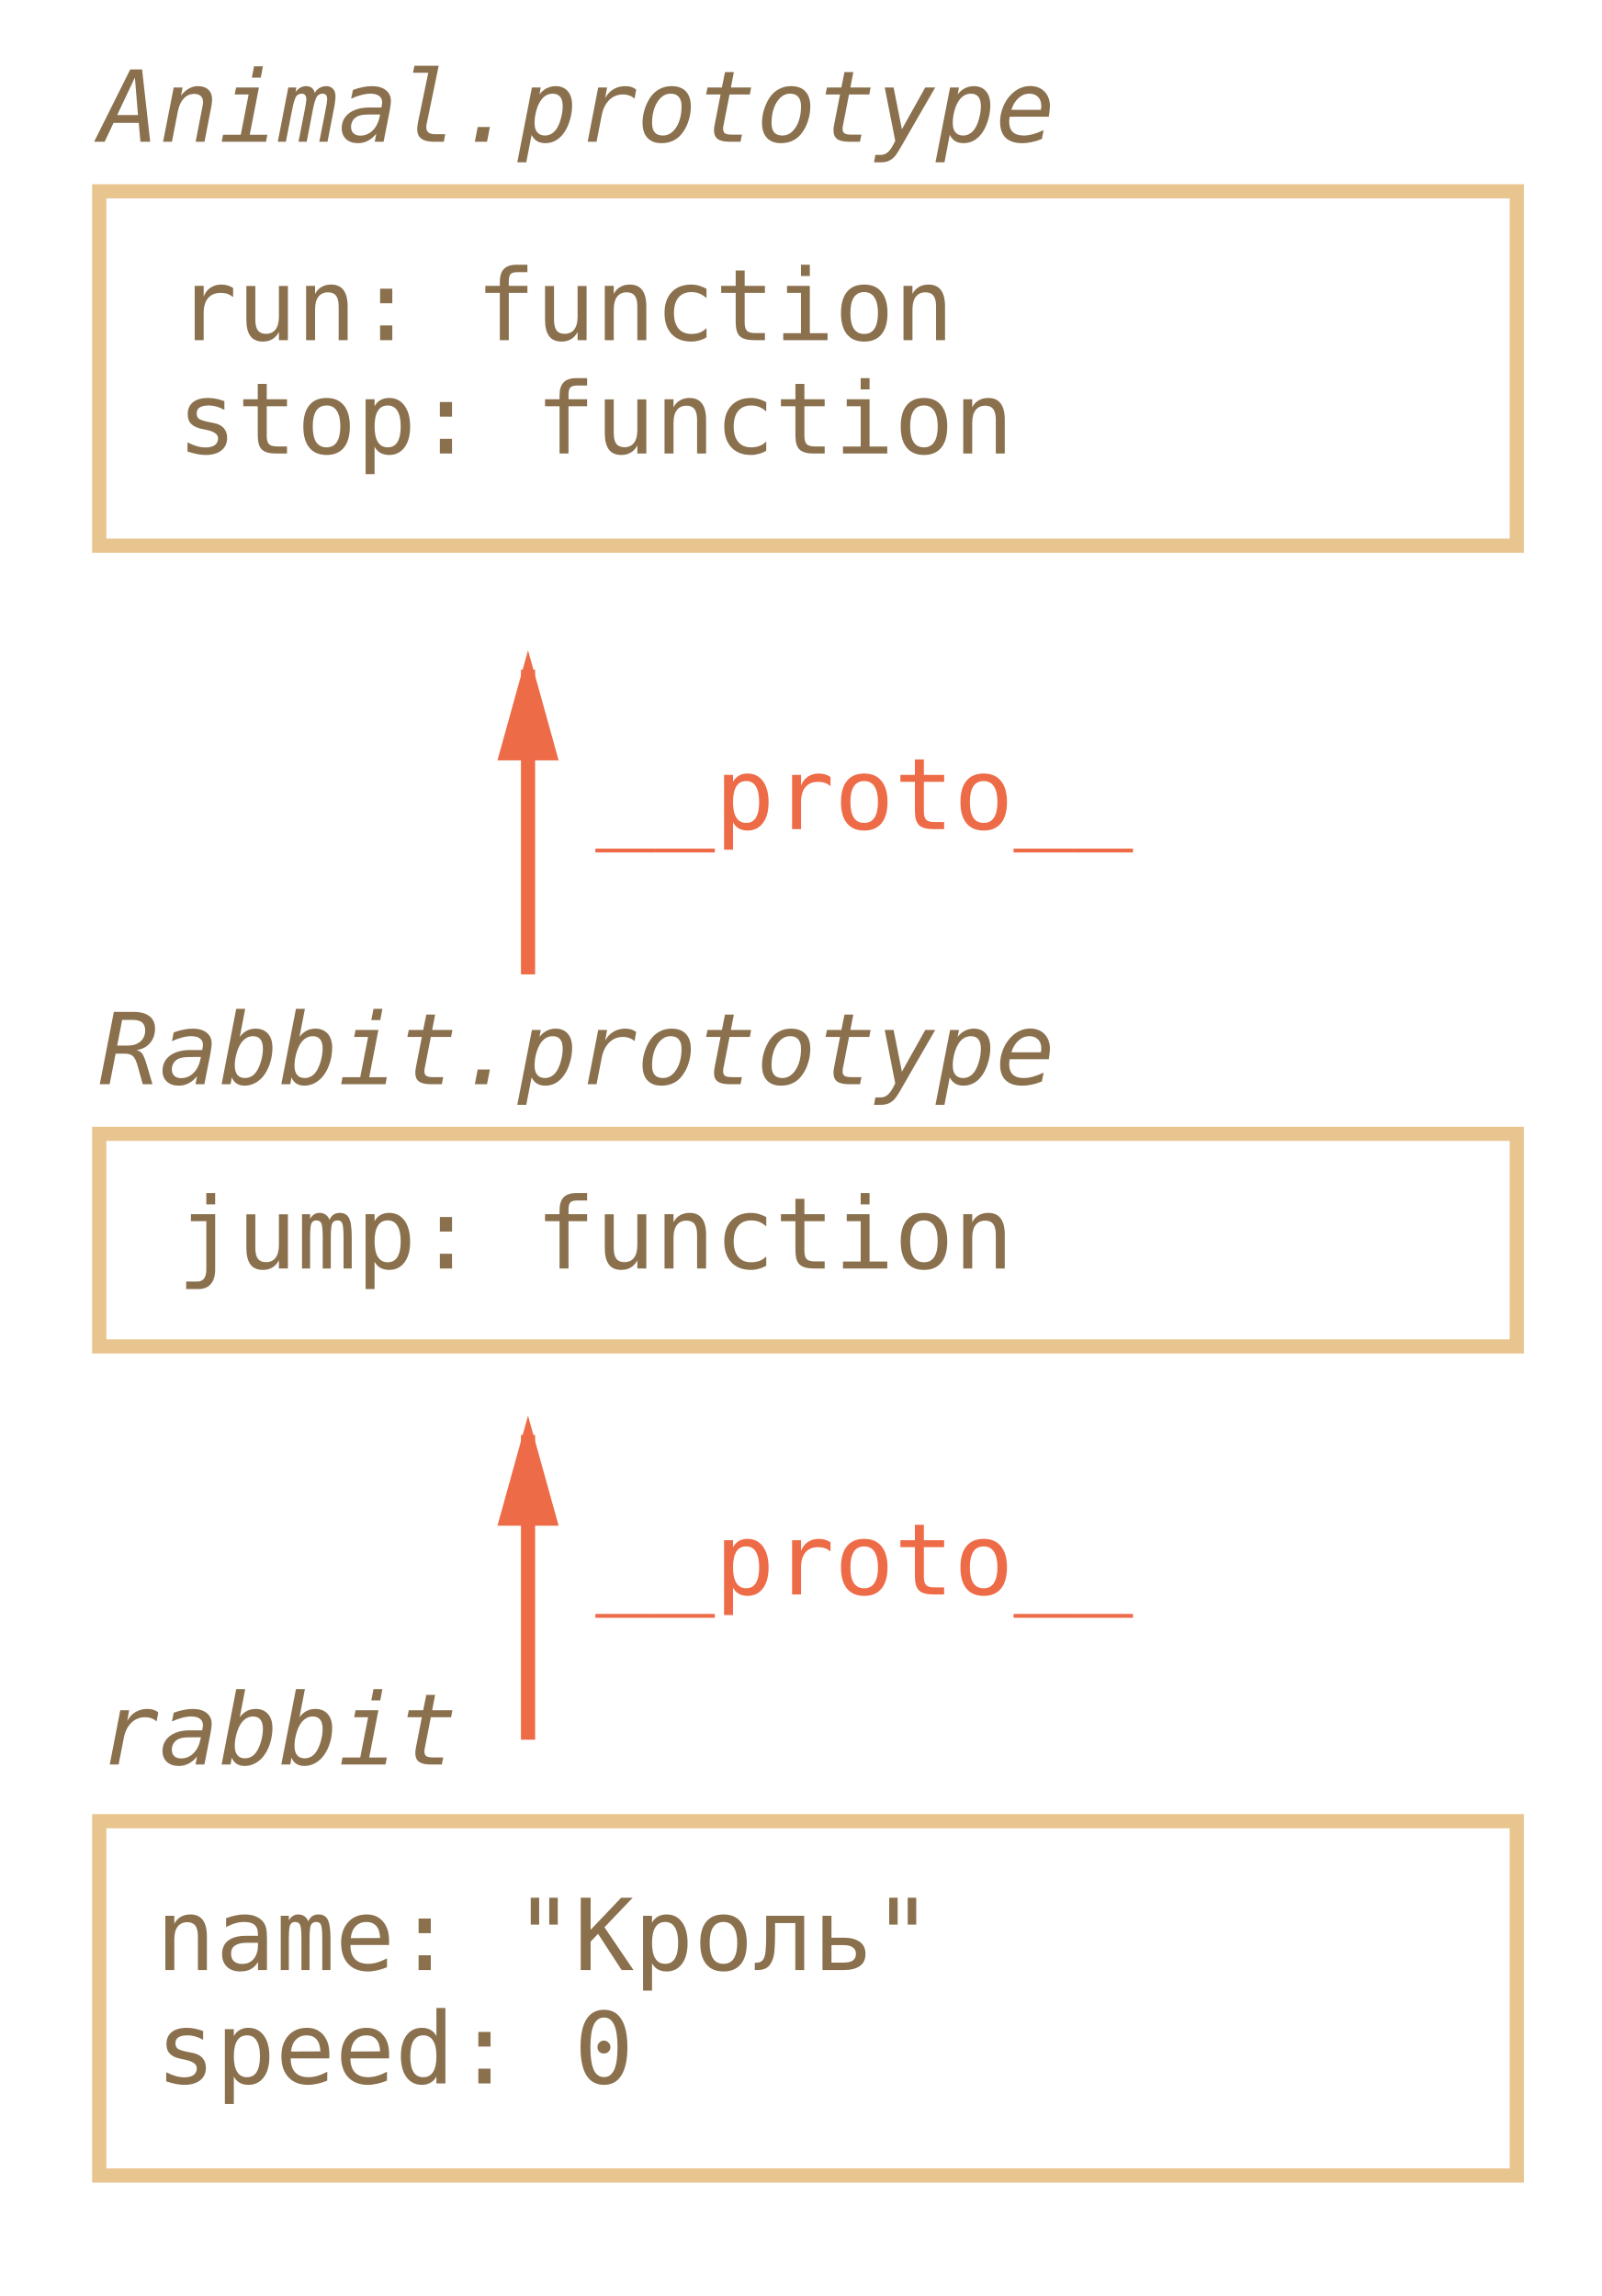
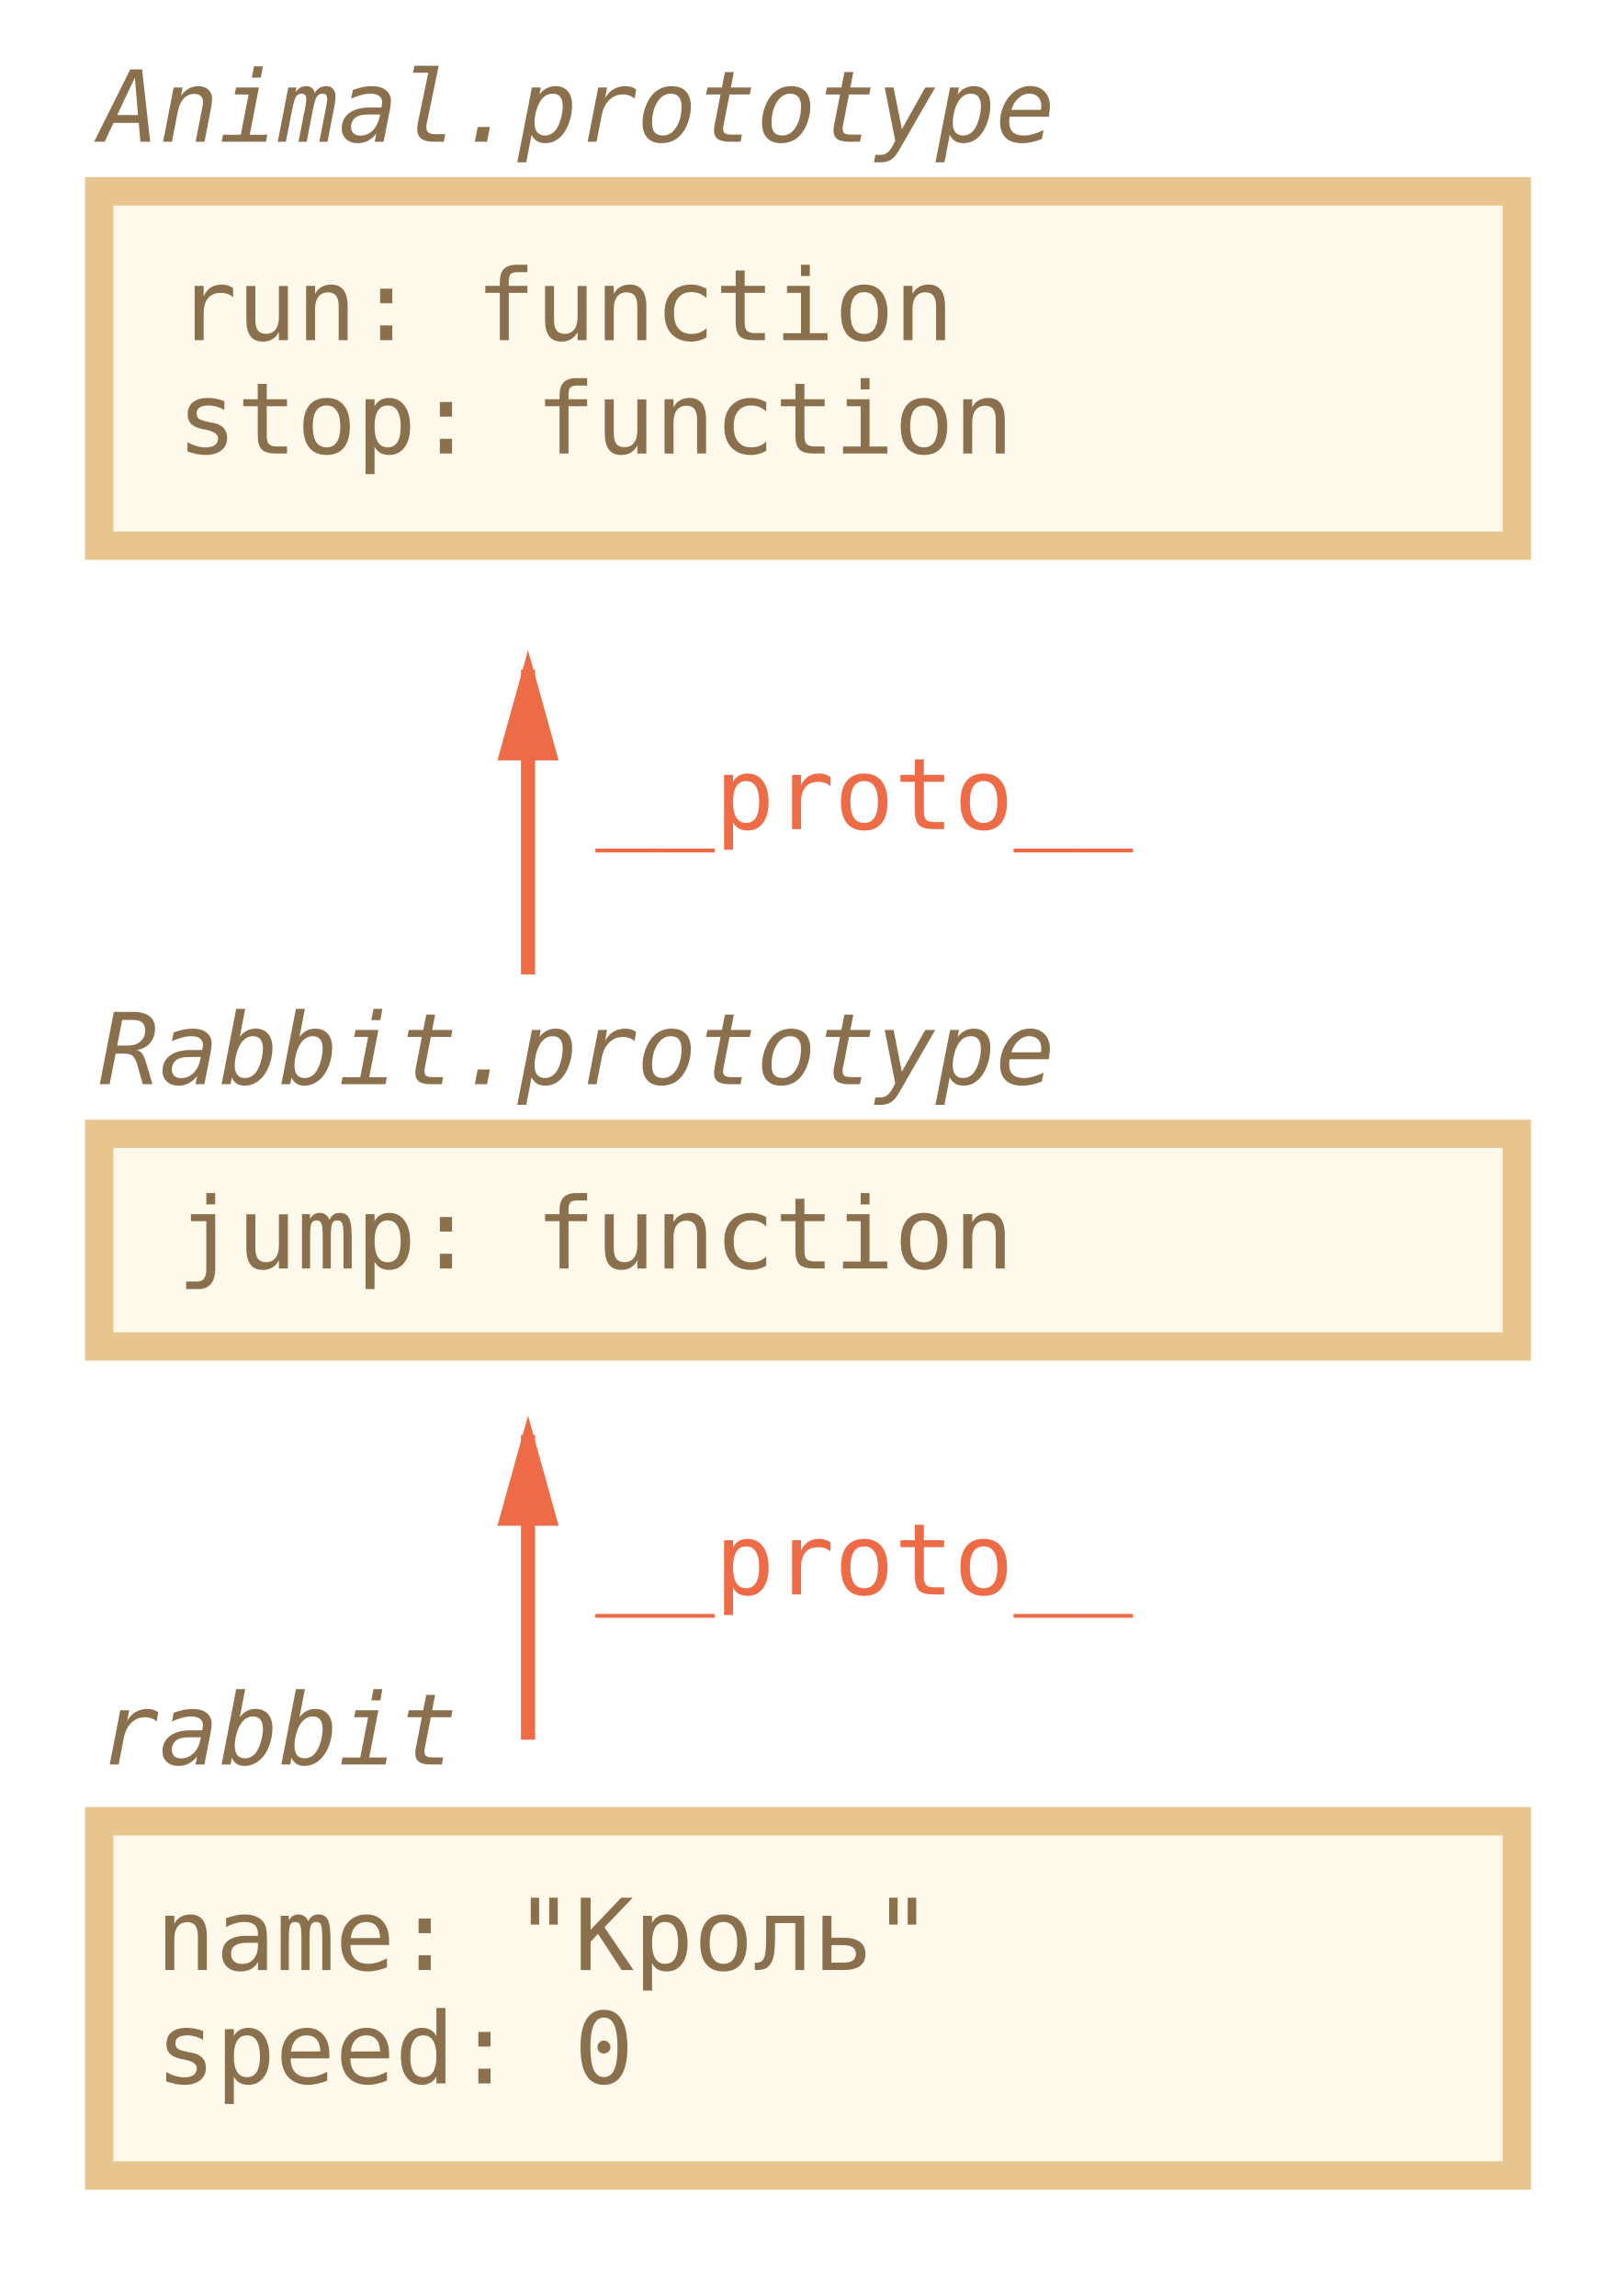
<svg xmlns="http://www.w3.org/2000/svg" width="226px" height="324px" viewBox="0 0 226 324" version="1.1">
  <defs />
  <g id="combined" stroke="none" stroke-width="1" fill="none" fill-rule="evenodd">
    <g id="class-inheritance-rabbit-animal.svg">
-       <rect id="Rectangle-1" stroke="#E8C48E" stroke-width="2" x="14" y="160" width="200" height="30" />
+       <rect id="Rectangle-1" stroke="#E8C48E" stroke-width="4" fill="#FFF9EB" x="14" y="160" width="200" height="30" />
      <text id="jump:-function" font-family="Consolas" font-size="14" font-weight="normal" fill="#8A704D">
        <tspan x="25" y="179">jump: function</tspan>
      </text>
      <text id="Rabbit.prototype" font-family="Consolas" font-size="14" font-style="italic" font-weight="normal" fill="#8A704D">
        <tspan x="14" y="153">Rabbit.prototype</tspan>
      </text>
      <text id="rabbit" font-family="Consolas" font-size="14" font-style="italic" font-weight="normal" fill="#8A704D">
        <tspan x="14" y="249">rabbit</tspan>
      </text>
-       <rect id="Rectangle-1" stroke="#E8C48E" stroke-width="2" x="14" y="27" width="200" height="50" />
+       <rect id="Rectangle-1" stroke="#E8C48E" stroke-width="4" fill="#FFF9EB" x="14" y="27" width="200" height="50" />
      <text id="run:-function" font-family="Consolas" font-size="14" font-weight="normal" fill="#8A704D">
        <tspan x="25" y="48">run: function</tspan>
        <tspan x="25" y="64">stop: function</tspan>
      </text>
      <text id="Animal.prototype" font-family="Consolas" font-size="14" font-style="italic" font-weight="normal" fill="#8A704D">
        <tspan x="14" y="20">Animal.prototype</tspan>
      </text>
-       <rect id="Rectangle-1" stroke="#E8C48E" stroke-width="2" x="14" y="257" width="200" height="50" />
+       <rect id="Rectangle-1" stroke="#E8C48E" stroke-width="4" fill="#FFF9EB" x="14" y="257" width="200" height="50" />
      <path d="M74.5,244.5 L74.5,203.5" id="Line" stroke="#EE6B47" stroke-width="2" stroke-linecap="square" fill="#EE6B47" />
      <path id="Line-decoration-1" d="M74.5,203.5 C73.45,207.28 72.55,210.52 71.5,214.3 C73.6,214.3 75.4,214.3 77.5,214.3 C76.45,210.52 75.55,207.28 74.5,203.5 C74.5,203.5 74.5,203.5 74.5,203.5 Z" stroke="#EE6B47" stroke-width="2" stroke-linecap="square" fill="#EE6B47" />
      <text id="__proto__" font-family="Consolas" font-size="14" font-weight="normal" fill="#EE6B47">
        <tspan x="84" y="225">__proto__</tspan>
      </text>
      <path d="M74.5,136.5 L74.5,95.5" id="Line-2" stroke="#EE6B47" stroke-width="2" stroke-linecap="square" fill="#EE6B47" />
      <path id="Line-2-decoration-1" d="M74.5,95.5 C73.45,99.28 72.55,102.52 71.5,106.3 C73.6,106.3 75.4,106.3 77.5,106.3 C76.45,102.52 75.55,99.28 74.5,95.5 C74.5,95.5 74.5,95.5 74.5,95.5 Z" stroke="#EE6B47" stroke-width="2" stroke-linecap="square" fill="#EE6B47" />
      <text id="__proto__-2" font-family="Consolas" font-size="14" font-weight="normal" fill="#EE6B47">
        <tspan x="84" y="117">__proto__</tspan>
      </text>
      <text id="name:-&quot;Кроль&quot;" font-family="Consolas" font-size="14" font-weight="normal" fill="#8A704D">
        <tspan x="22" y="278">name: "Кроль"</tspan>
        <tspan x="22" y="294">speed: 0</tspan>
      </text>
    </g>
  </g>
</svg>
